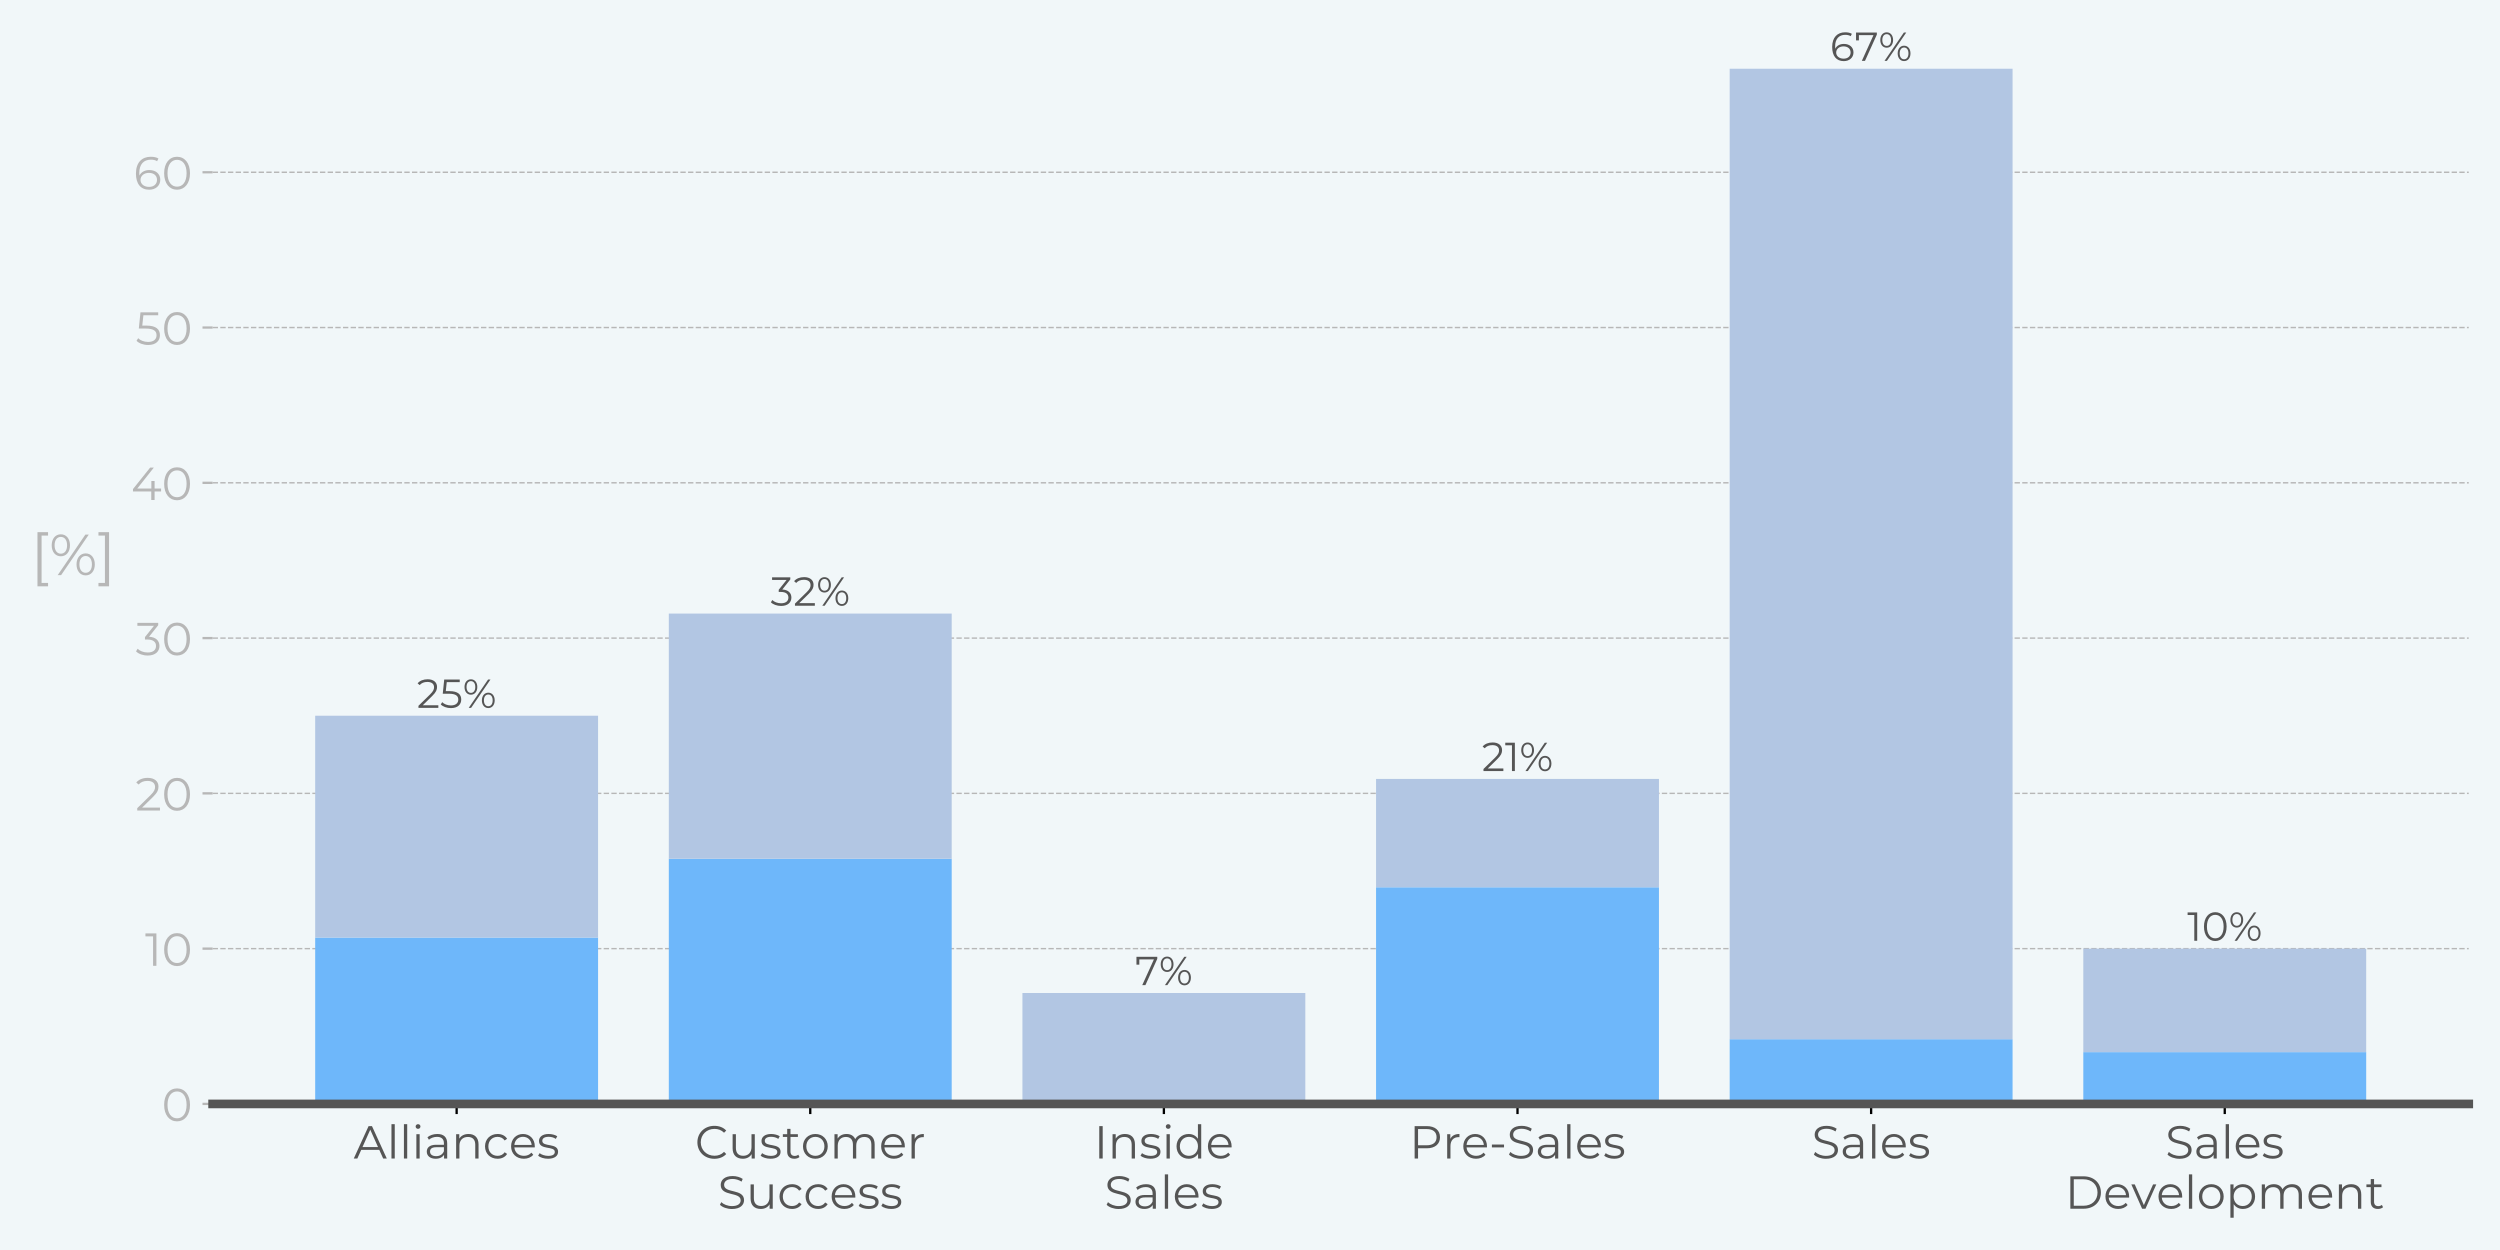
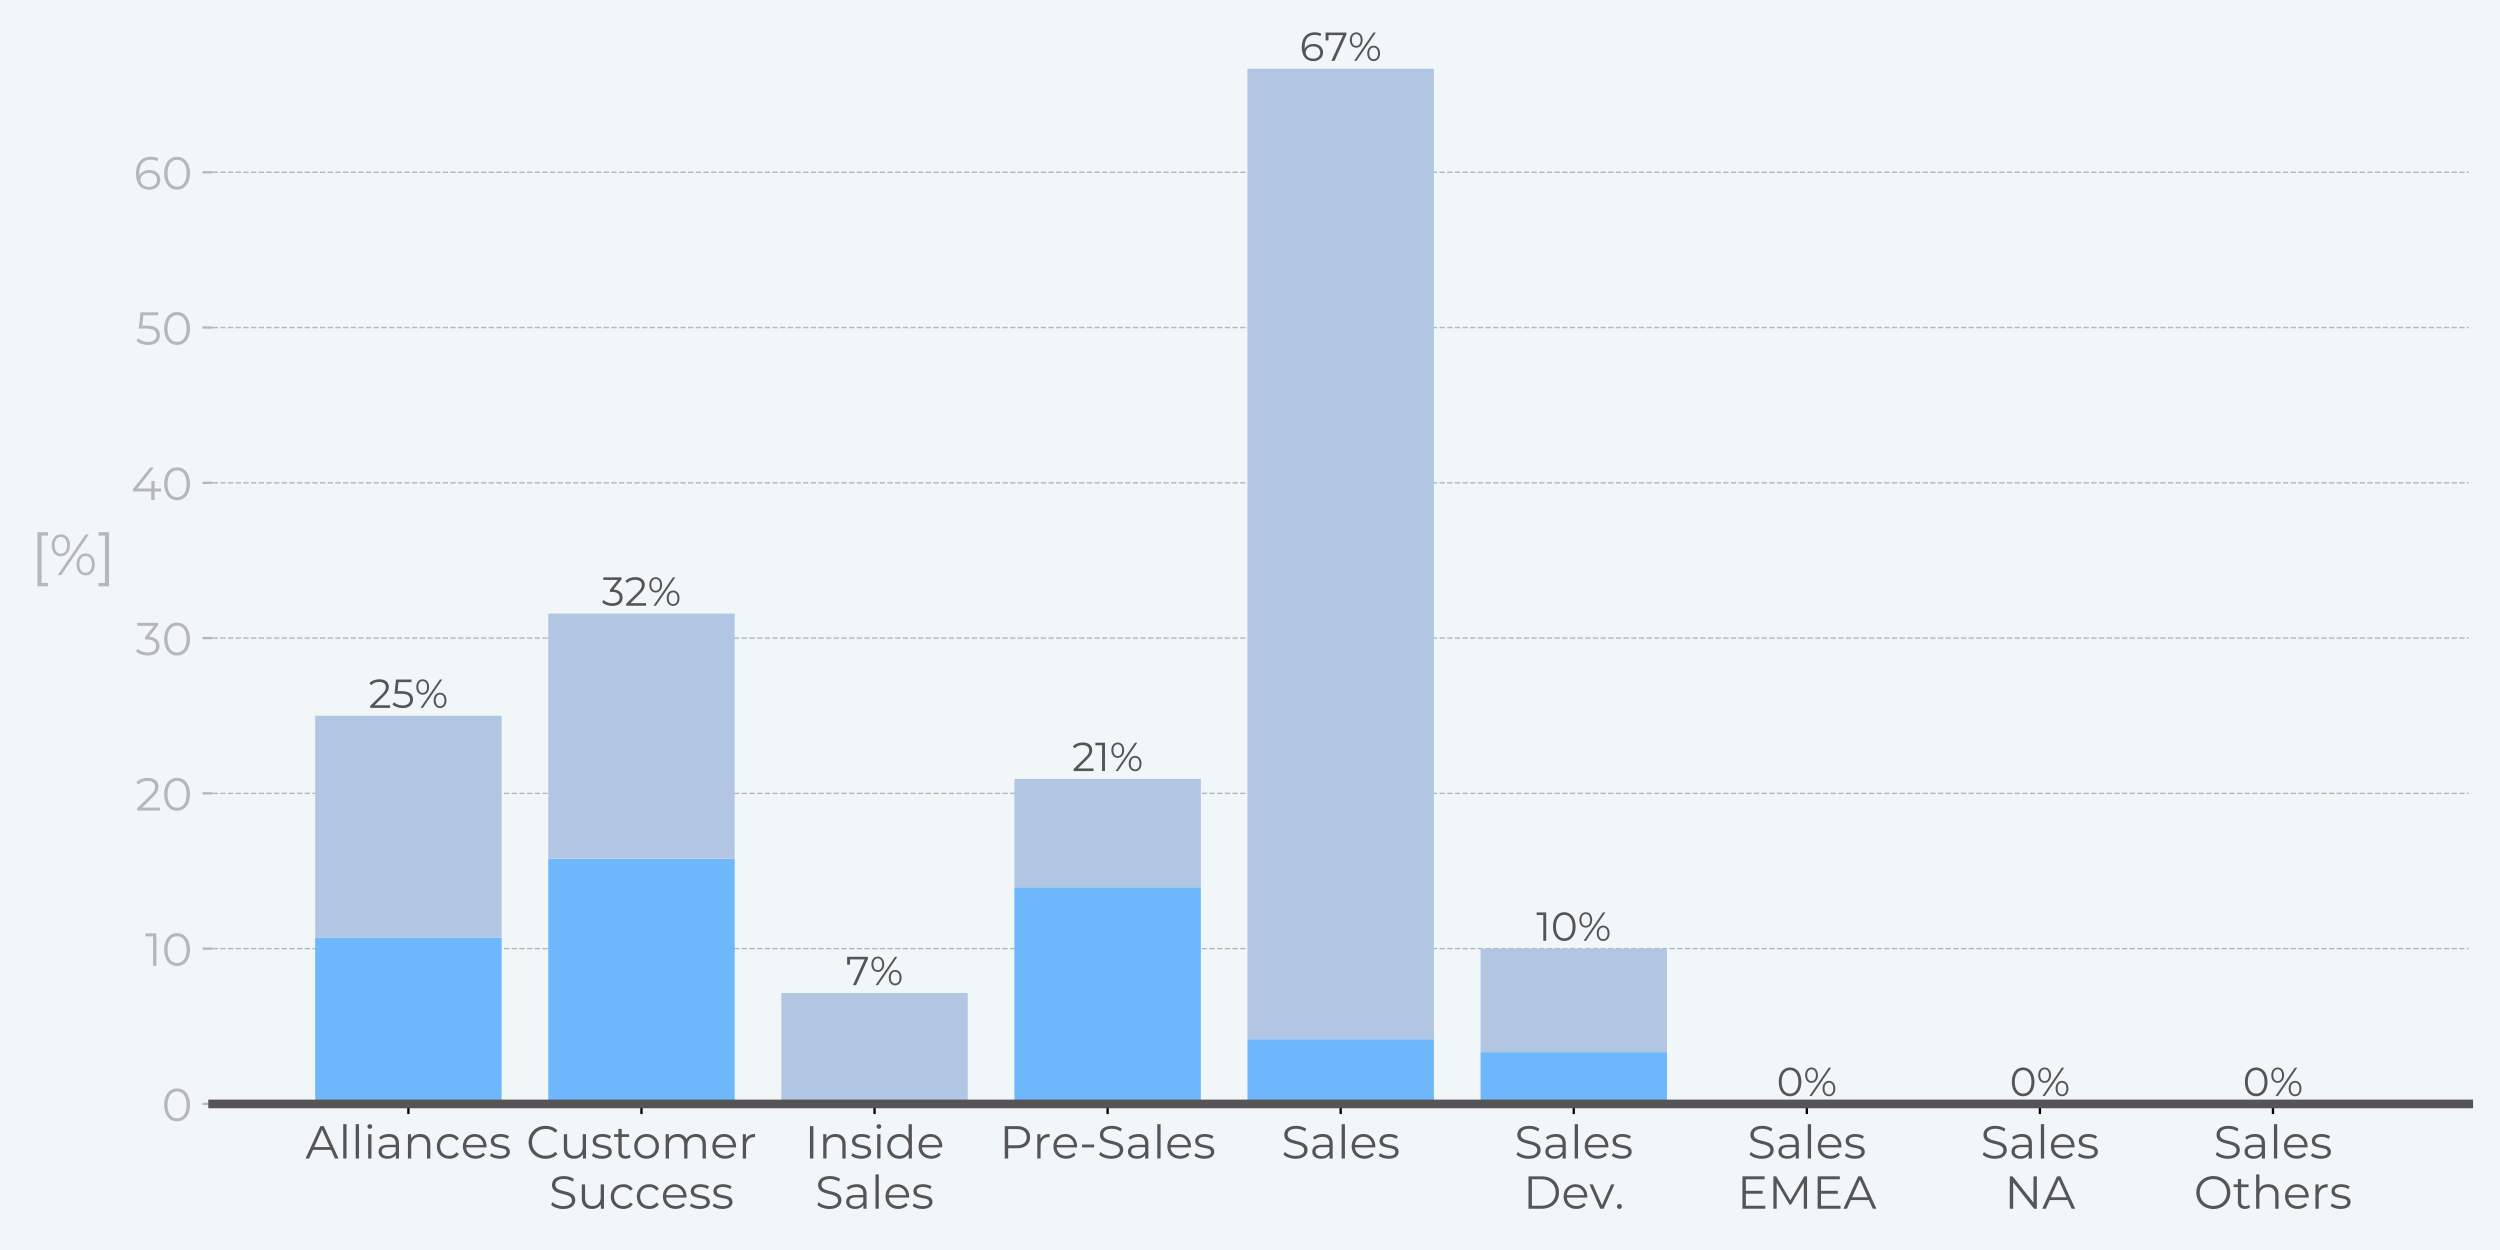
<svg xmlns="http://www.w3.org/2000/svg" xmlns:xlink="http://www.w3.org/1999/xlink" width="864pt" height="432pt" viewBox="0 0 864 432" version="1.1">
  <defs>
    <style type="text/css">*{stroke-linejoin: round; stroke-linecap: butt}</style>
  </defs>
  <g id="figure_1">
    <g id="patch_1">
      <path d="M 0 432  L 864 432  L 864 0  L 0 0  z " style="fill: #f1f7f9" />
    </g>
    <g id="axes_1">
      <g id="patch_2">
        <path d="M 73.485 381.512  L 853.2 381.512  L 853.2 23.76  L 73.485 23.76  z " style="fill: #f1f7f9" />
      </g>
      <g id="matplotlib.axis_1">
        <g id="xtick_1">
          <g id="line2d_1">
            <defs>
-               <path id="mf0c8d28623" d="M 0 0  L 0 3.5  " style="stroke: #000000; stroke-width: 0.8" />
+               <path id="m3299790278" d="M 0 0  L 0 3.5  " style="stroke: #000000; stroke-width: 0.8" />
            </defs>
            <g>
-               <use xlink:href="#mf0c8d28623" x="157.812" y="381.512" style="stroke: #000000; stroke-width: 0.8" />
+               <use xlink:href="#m3299790278" x="141.146" y="381.512" style="stroke: #000000; stroke-width: 0.8" />
            </g>
          </g>
          <g id="text_1">
-             <g style="fill: #555555" transform="translate(122.2328 400.3845)scale(0.16 -0.16)">
+             <g style="fill: #555555" transform="translate(105.5675 400.3845)scale(0.16 -0.16)">
              <defs>
                <path id="Montserrat-Regular-41" d="M 4077 0  L 4576 0  L 2528 4480  L 2061 4480  L 13 0  L 506 0  L 1043 1197  L 3539 1197  L 4077 0  z M 1216 1581  L 2291 3987  L 3366 1581  L 1216 1581  z " transform="scale(0.015625)" />
                <path id="Montserrat-Regular-6c" d="M 634 0  L 1088 0  L 1088 4749  L 634 4749  L 634 0  z " transform="scale(0.015625)" />
                <path id="Montserrat-Regular-69" d="M 864 4102  C 1056 4102 1197 4250 1197 4435  C 1197 4608 1050 4749 864 4749  C 678 4749 531 4602 531 4429  C 531 4250 678 4102 864 4102  z M 634 0  L 1088 0  L 1088 3366  L 634 3366  L 634 0  z " transform="scale(0.015625)" />
                <path id="Montserrat-Regular-61" d="M 1811 3392  C 1280 3392 781 3226 442 2938  L 646 2598  C 922 2842 1331 2995 1766 2995  C 2394 2995 2720 2682 2720 2106  L 2720 1901  L 1651 1901  C 685 1901 352 1466 352 947  C 352 365 819 -32 1581 -32  C 2138 -32 2534 179 2739 525  L 2739 0  L 3174 0  L 3174 2086  C 3174 2957 2682 3392 1811 3392  z M 1651 326  C 1114 326 800 570 800 960  C 800 1306 1011 1562 1664 1562  L 2720 1562  L 2720 1011  C 2541 570 2163 326 1651 326  z " transform="scale(0.015625)" />
                <path id="Montserrat-Regular-6e" d="M 2349 3392  C 1766 3392 1312 3155 1069 2746  L 1069 3366  L 634 3366  L 634 0  L 1088 0  L 1088 1766  C 1088 2534 1542 2982 2266 2982  C 2906 2982 3277 2618 3277 1907  L 3277 0  L 3731 0  L 3731 1952  C 3731 2918 3168 3392 2349 3392  z " transform="scale(0.015625)" />
                <path id="Montserrat-Regular-63" d="M 2029 -32  C 2598 -32 3078 198 3347 634  L 3008 864  C 2778 525 2419 371 2029 371  C 1293 371 755 890 755 1683  C 755 2470 1293 2995 2029 2995  C 2419 2995 2778 2835 3008 2496  L 3347 2726  C 3078 3168 2598 3392 2029 3392  C 1024 3392 294 2688 294 1683  C 294 678 1024 -32 2029 -32  z " transform="scale(0.015625)" />
                <path id="Montserrat-Regular-65" d="M 3571 1683  C 3571 2694 2886 3392 1939 3392  C 992 3392 294 2682 294 1683  C 294 685 1011 -32 2061 -32  C 2592 -32 3059 160 3360 518  L 3104 813  C 2848 518 2483 371 2074 371  C 1338 371 800 838 749 1542  L 3565 1542  C 3565 1594 3571 1645 3571 1683  z M 1939 3002  C 2598 3002 3078 2541 3136 1882  L 749 1882  C 806 2541 1286 3002 1939 3002  z " transform="scale(0.015625)" />
                <path id="Montserrat-Regular-73" d="M 1536 -32  C 2413 -32 2925 346 2925 928  C 2925 2221 742 1536 742 2445  C 742 2765 1011 3002 1619 3002  C 1965 3002 2317 2918 2611 2714  L 2810 3078  C 2528 3270 2054 3392 1619 3392  C 762 3392 288 2982 288 2432  C 288 1101 2470 1792 2470 915  C 2470 582 2208 365 1568 365  C 1094 365 640 531 371 742  L 166 384  C 442 147 979 -32 1536 -32  z " transform="scale(0.015625)" />
              </defs>
              <use xlink:href="#Montserrat-Regular-41" />
              <use xlink:href="#Montserrat-Regular-6c" x="71.7" />
              <use xlink:href="#Montserrat-Regular-6c" x="98.6" />
              <use xlink:href="#Montserrat-Regular-69" x="125.5" />
              <use xlink:href="#Montserrat-Regular-61" x="152.4" />
              <use xlink:href="#Montserrat-Regular-6e" x="211.4" />
              <use xlink:href="#Montserrat-Regular-63" x="279.1" />
              <use xlink:href="#Montserrat-Regular-65" x="335.4" />
              <use xlink:href="#Montserrat-Regular-73" x="395.8" />
            </g>
          </g>
        </g>
        <g id="xtick_2">
          <g id="line2d_2">
            <g>
-               <use xlink:href="#mf0c8d28623" x="280.024" y="381.512" style="stroke: #000000; stroke-width: 0.8" />
+               <use xlink:href="#m3299790278" x="221.695" y="381.512" style="stroke: #000000; stroke-width: 0.8" />
            </g>
          </g>
          <g id="text_2">
-             <g style="fill: #555555" transform="translate(240.1839 400.3845)scale(0.16 -0.16)">
+             <g style="fill: #555555" transform="translate(181.8553 400.3845)scale(0.16 -0.16)">
              <defs>
                <path id="Montserrat-Regular-43" d="M 2675 -38  C 3334 -38 3923 186 4320 621  L 4019 922  C 3654 544 3206 384 2694 384  C 1613 384 800 1178 800 2240  C 800 3302 1613 4096 2694 4096  C 3206 4096 3654 3936 4019 3565  L 4320 3866  C 3923 4301 3334 4518 2682 4518  C 1331 4518 333 3552 333 2240  C 333 928 1331 -38 2675 -38  z " transform="scale(0.015625)" />
                <path id="Montserrat-Regular-75" d="M 3213 3366  L 3213 1600  C 3213 832 2771 378 2067 378  C 1427 378 1056 742 1056 1459  L 1056 3366  L 602 3366  L 602 1414  C 602 448 1165 -32 2022 -32  C 2560 -32 2995 205 3232 614  L 3232 0  L 3667 0  L 3667 3366  L 3213 3366  z " transform="scale(0.015625)" />
                <path id="Montserrat-Regular-74" d="M 2246 531  C 2118 416 1933 358 1747 358  C 1370 358 1165 576 1165 973  L 1165 2982  L 2189 2982  L 2189 3366  L 1165 3366  L 1165 4102  L 710 4102  L 710 3366  L 109 3366  L 109 2982  L 710 2982  L 710 947  C 710 326 1062 -32 1696 -32  C 1958 -32 2227 45 2406 205  L 2246 531  z " transform="scale(0.015625)" />
                <path id="Montserrat-Regular-6f" d="M 2010 -32  C 2995 -32 3718 685 3718 1683  C 3718 2682 2995 3392 2010 3392  C 1024 3392 294 2682 294 1683  C 294 685 1024 -32 2010 -32  z M 2010 371  C 1293 371 755 896 755 1683  C 755 2470 1293 2995 2010 2995  C 2726 2995 3258 2470 3258 1683  C 3258 896 2726 371 2010 371  z " transform="scale(0.015625)" />
                <path id="Montserrat-Regular-6d" d="M 4832 3392  C 4224 3392 3744 3117 3501 2682  C 3296 3155 2861 3392 2304 3392  C 1741 3392 1306 3155 1069 2752  L 1069 3366  L 634 3366  L 634 0  L 1088 0  L 1088 1766  C 1088 2534 1530 2982 2214 2982  C 2829 2982 3187 2618 3187 1907  L 3187 0  L 3642 0  L 3642 1766  C 3642 2534 4077 2982 4768 2982  C 5376 2982 5734 2618 5734 1907  L 5734 0  L 6189 0  L 6189 1952  C 6189 2918 5651 3392 4832 3392  z " transform="scale(0.015625)" />
                <path id="Montserrat-Regular-72" d="M 1069 2707  L 1069 3366  L 634 3366  L 634 0  L 1088 0  L 1088 1715  C 1088 2509 1517 2957 2221 2957  C 2253 2957 2291 2950 2330 2950  L 2330 3392  C 1709 3392 1280 3155 1069 2707  z " transform="scale(0.015625)" />
              </defs>
              <use xlink:href="#Montserrat-Regular-43" />
              <use xlink:href="#Montserrat-Regular-75" x="71.9" />
              <use xlink:href="#Montserrat-Regular-73" x="139.2" />
              <use xlink:href="#Montserrat-Regular-74" x="188.1" />
              <use xlink:href="#Montserrat-Regular-6f" x="228.7" />
              <use xlink:href="#Montserrat-Regular-6d" x="291.4" />
              <use xlink:href="#Montserrat-Regular-65" x="397.5" />
              <use xlink:href="#Montserrat-Regular-72" x="457.9" />
            </g>
-             <g style="fill: #555555" transform="translate(248.0552 417.7365)scale(0.16 -0.16)">
+             <g style="fill: #555555" transform="translate(189.7265 417.7365)scale(0.16 -0.16)">
              <defs>
                <path id="Montserrat-Regular-53" d="M 1965 -38  C 3110 -38 3635 525 3635 1184  C 3635 2816 877 2074 877 3302  C 877 3750 1242 4115 2061 4115  C 2458 4115 2906 3994 3290 3744  L 3450 4122  C 3091 4371 2566 4518 2061 4518  C 922 4518 410 3949 410 3290  C 410 1632 3168 2387 3168 1158  C 3168 717 2803 365 1965 365  C 1376 365 806 595 486 909  L 301 544  C 634 198 1293 -38 1965 -38  z " transform="scale(0.015625)" />
              </defs>
              <use xlink:href="#Montserrat-Regular-53" />
              <use xlink:href="#Montserrat-Regular-75" x="61.5" />
              <use xlink:href="#Montserrat-Regular-63" x="128.8" />
              <use xlink:href="#Montserrat-Regular-63" x="185.1" />
              <use xlink:href="#Montserrat-Regular-65" x="241.4" />
              <use xlink:href="#Montserrat-Regular-73" x="301.8" />
              <use xlink:href="#Montserrat-Regular-73" x="350.7" />
            </g>
          </g>
        </g>
        <g id="xtick_3">
          <g id="line2d_3">
            <g>
-               <use xlink:href="#mf0c8d28623" x="402.236" y="381.512" style="stroke: #000000; stroke-width: 0.8" />
+               <use xlink:href="#m3299790278" x="302.244" y="381.512" style="stroke: #000000; stroke-width: 0.8" />
            </g>
          </g>
          <g id="text_3">
-             <g style="fill: #555555" transform="translate(378.0826 400.3845)scale(0.16 -0.16)">
+             <g style="fill: #555555" transform="translate(278.0906 400.3845)scale(0.16 -0.16)">
              <defs>
                <path id="Montserrat-Regular-49" d="M 730 0  L 1203 0  L 1203 4480  L 730 4480  L 730 0  z " transform="scale(0.015625)" />
                <path id="Montserrat-Regular-64" d="M 3251 4749  L 3251 2726  C 2970 3162 2509 3392 1971 3392  C 1011 3392 294 2701 294 1683  C 294 666 1011 -32 1971 -32  C 2528 -32 2995 211 3270 666  L 3270 0  L 3706 0  L 3706 4749  L 3251 4749  z M 2010 371  C 1293 371 755 896 755 1683  C 755 2470 1293 2995 2010 2995  C 2720 2995 3258 2470 3258 1683  C 3258 896 2720 371 2010 371  z " transform="scale(0.015625)" />
              </defs>
              <use xlink:href="#Montserrat-Regular-49" />
              <use xlink:href="#Montserrat-Regular-6e" x="30.2" />
              <use xlink:href="#Montserrat-Regular-73" x="97.9" />
              <use xlink:href="#Montserrat-Regular-69" x="146.8" />
              <use xlink:href="#Montserrat-Regular-64" x="173.7" />
              <use xlink:href="#Montserrat-Regular-65" x="241.5" />
            </g>
-             <g style="fill: #555555" transform="translate(381.6988 417.7365)scale(0.16 -0.16)">
+             <g style="fill: #555555" transform="translate(281.7069 417.7365)scale(0.16 -0.16)">
              <use xlink:href="#Montserrat-Regular-53" />
              <use xlink:href="#Montserrat-Regular-61" x="61.5" />
              <use xlink:href="#Montserrat-Regular-6c" x="120.5" />
              <use xlink:href="#Montserrat-Regular-65" x="147.4" />
              <use xlink:href="#Montserrat-Regular-73" x="207.8" />
            </g>
          </g>
        </g>
        <g id="xtick_4">
          <g id="line2d_4">
            <g>
-               <use xlink:href="#mf0c8d28623" x="524.449" y="381.512" style="stroke: #000000; stroke-width: 0.8" />
+               <use xlink:href="#m3299790278" x="382.793" y="381.512" style="stroke: #000000; stroke-width: 0.8" />
            </g>
          </g>
          <g id="text_4">
-             <g style="fill: #555555" transform="translate(487.0712 400.3845)scale(0.16 -0.16)">
+             <g style="fill: #555555" transform="translate(345.4159 400.3845)scale(0.16 -0.16)">
              <defs>
                <path id="Montserrat-Regular-50" d="M 2406 4480  L 730 4480  L 730 0  L 1203 0  L 1203 1414  L 2406 1414  C 3546 1414 4237 1990 4237 2944  C 4237 3904 3546 4480 2406 4480  z M 2394 1830  L 1203 1830  L 1203 4070  L 2394 4070  C 3290 4070 3763 3661 3763 2944  C 3763 2240 3290 1830 2394 1830  z " transform="scale(0.015625)" />
                <path id="Montserrat-Regular-2d" d="M 384 1536  L 2061 1536  L 2061 1933  L 384 1933  L 384 1536  z " transform="scale(0.015625)" />
              </defs>
              <use xlink:href="#Montserrat-Regular-50" />
              <use xlink:href="#Montserrat-Regular-72" x="71.8" />
              <use xlink:href="#Montserrat-Regular-65" x="111.9" />
              <use xlink:href="#Montserrat-Regular-2d" x="172.3" />
              <use xlink:href="#Montserrat-Regular-53" x="210.5" />
              <use xlink:href="#Montserrat-Regular-61" x="272" />
              <use xlink:href="#Montserrat-Regular-6c" x="331" />
              <use xlink:href="#Montserrat-Regular-65" x="357.9" />
              <use xlink:href="#Montserrat-Regular-73" x="418.3" />
            </g>
          </g>
        </g>
        <g id="xtick_5">
          <g id="line2d_5">
            <g>
-               <use xlink:href="#mf0c8d28623" x="646.661" y="381.512" style="stroke: #000000; stroke-width: 0.8" />
+               <use xlink:href="#m3299790278" x="463.342" y="381.512" style="stroke: #000000; stroke-width: 0.8" />
            </g>
          </g>
          <g id="text_5">
-             <g style="fill: #555555" transform="translate(626.1236 400.3845)scale(0.16 -0.16)">
+             <g style="fill: #555555" transform="translate(442.805 400.3845)scale(0.16 -0.16)">
              <use xlink:href="#Montserrat-Regular-53" />
              <use xlink:href="#Montserrat-Regular-61" x="61.5" />
              <use xlink:href="#Montserrat-Regular-6c" x="120.5" />
              <use xlink:href="#Montserrat-Regular-65" x="147.4" />
              <use xlink:href="#Montserrat-Regular-73" x="207.8" />
            </g>
          </g>
        </g>
        <g id="xtick_6">
          <g id="line2d_6">
            <g>
-               <use xlink:href="#mf0c8d28623" x="768.873" y="381.512" style="stroke: #000000; stroke-width: 0.8" />
+               <use xlink:href="#m3299790278" x="543.892" y="381.512" style="stroke: #000000; stroke-width: 0.8" />
            </g>
          </g>
          <g id="text_6">
-             <g style="fill: #555555" transform="translate(748.336 400.3845)scale(0.16 -0.16)">
+             <g style="fill: #555555" transform="translate(523.3541 400.3845)scale(0.16 -0.16)">
              <use xlink:href="#Montserrat-Regular-53" />
              <use xlink:href="#Montserrat-Regular-61" x="61.5" />
              <use xlink:href="#Montserrat-Regular-6c" x="120.5" />
              <use xlink:href="#Montserrat-Regular-65" x="147.4" />
              <use xlink:href="#Montserrat-Regular-73" x="207.8" />
            </g>
-             <g style="fill: #555555" transform="translate(713.6885 417.7365)scale(0.16 -0.16)">
+             <g style="fill: #555555" transform="translate(526.4191 417.7365)scale(0.16 -0.16)">
              <defs>
                <path id="Montserrat-Regular-44" d="M 730 0  L 2554 0  C 3987 0 4954 922 4954 2240  C 4954 3558 3987 4480 2554 4480  L 730 4480  L 730 0  z M 1203 410  L 1203 4070  L 2528 4070  C 3718 4070 4486 3315 4486 2240  C 4486 1165 3718 410 2528 410  L 1203 410  z " transform="scale(0.015625)" />
                <path id="Montserrat-Regular-76" d="M 3014 3366  L 1741 499  L 480 3366  L 6 3366  L 1498 0  L 1965 0  L 3462 3366  L 3014 3366  z " transform="scale(0.015625)" />
-                 <path id="Montserrat-Regular-70" d="M 2368 3392  C 1811 3392 1344 3149 1069 2701  L 1069 3366  L 634 3366  L 634 -1242  L 1088 -1242  L 1088 634  C 1370 198 1830 -32 2368 -32  C 3328 -32 4045 659 4045 1683  C 4045 2701 3328 3392 2368 3392  z M 2336 371  C 1619 371 1082 896 1082 1683  C 1082 2464 1619 2995 2336 2995  C 3046 2995 3590 2464 3590 1683  C 3590 896 3046 371 2336 371  z " transform="scale(0.015625)" />
+                 <path id="Montserrat-Regular-2e" d="M 678 -32  C 864 -32 1024 122 1024 320  C 1024 518 864 666 678 666  C 493 666 339 518 339 320  C 339 122 493 -32 678 -32  z " transform="scale(0.015625)" />
              </defs>
              <use xlink:href="#Montserrat-Regular-44" />
              <use xlink:href="#Montserrat-Regular-65" x="82.6" />
              <use xlink:href="#Montserrat-Regular-76" x="143" />
-               <use xlink:href="#Montserrat-Regular-65" x="197.2" />
-               <use xlink:href="#Montserrat-Regular-6c" x="257.6" />
-               <use xlink:href="#Montserrat-Regular-6f" x="284.5" />
-               <use xlink:href="#Montserrat-Regular-70" x="347.2" />
-               <use xlink:href="#Montserrat-Regular-6d" x="415" />
-               <use xlink:href="#Montserrat-Regular-65" x="521.1" />
-               <use xlink:href="#Montserrat-Regular-6e" x="581.5" />
-               <use xlink:href="#Montserrat-Regular-74" x="649.2" />
+               <use xlink:href="#Montserrat-Regular-2e" x="197.2" />
+             </g>
+           </g>
+         </g>
+         <g id="xtick_7">
+           <g id="line2d_7">
+             <g>
+               <use xlink:href="#m3299790278" x="624.441" y="381.512" style="stroke: #000000; stroke-width: 0.8" />
+             </g>
+           </g>
+           <g id="text_7">
+             <g style="fill: #555555" transform="translate(603.9031 400.3845)scale(0.16 -0.16)">
+               <use xlink:href="#Montserrat-Regular-53" />
+               <use xlink:href="#Montserrat-Regular-61" x="61.5" />
+               <use xlink:href="#Montserrat-Regular-6c" x="120.5" />
+               <use xlink:href="#Montserrat-Regular-65" x="147.4" />
+               <use xlink:href="#Montserrat-Regular-73" x="207.8" />
+             </g>
+             <g style="fill: #555555" transform="translate(600.3594 417.7365)scale(0.16 -0.16)">
+               <defs>
+                 <path id="Montserrat-Regular-45" d="M 1203 410  L 1203 2074  L 3520 2074  L 3520 2477  L 1203 2477  L 1203 4070  L 3802 4070  L 3802 4480  L 730 4480  L 730 0  L 3898 0  L 3898 410  L 1203 410  z " transform="scale(0.015625)" />
+                 <path id="Montserrat-Regular-4d" d="M 4992 4480  L 3066 1158  L 1120 4480  L 730 4480  L 730 0  L 1184 0  L 1184 3565  L 2944 570  L 3168 570  L 4928 3584  L 4928 0  L 5382 0  L 5382 4480  L 4992 4480  z " transform="scale(0.015625)" />
+               </defs>
+               <use xlink:href="#Montserrat-Regular-45" />
+               <use xlink:href="#Montserrat-Regular-4d" x="66.9" />
+               <use xlink:href="#Montserrat-Regular-45" x="162.4" />
+               <use xlink:href="#Montserrat-Regular-41" x="229.3" />
+             </g>
+           </g>
+         </g>
+         <g id="xtick_8">
+           <g id="line2d_8">
+             <g>
+               <use xlink:href="#m3299790278" x="704.99" y="381.512" style="stroke: #000000; stroke-width: 0.8" />
+             </g>
+           </g>
+           <g id="text_8">
+             <g style="fill: #555555" transform="translate(684.4522 400.3845)scale(0.16 -0.16)">
+               <use xlink:href="#Montserrat-Regular-53" />
+               <use xlink:href="#Montserrat-Regular-61" x="61.5" />
+               <use xlink:href="#Montserrat-Regular-6c" x="120.5" />
+               <use xlink:href="#Montserrat-Regular-65" x="147.4" />
+               <use xlink:href="#Montserrat-Regular-73" x="207.8" />
+             </g>
+             <g style="fill: #555555" transform="translate(692.7497 417.7365)scale(0.16 -0.16)">
+               <defs>
+                 <path id="Montserrat-Regular-4e" d="M 4006 4480  L 4006 845  L 1120 4480  L 730 4480  L 730 0  L 1203 0  L 1203 3635  L 4083 0  L 4474 0  L 4474 4480  L 4006 4480  z " transform="scale(0.015625)" />
+               </defs>
+               <use xlink:href="#Montserrat-Regular-4e" />
+               <use xlink:href="#Montserrat-Regular-41" x="81.3" />
+             </g>
+           </g>
+         </g>
+         <g id="xtick_9">
+           <g id="line2d_9">
+             <g>
+               <use xlink:href="#m3299790278" x="785.539" y="381.512" style="stroke: #000000; stroke-width: 0.8" />
+             </g>
+           </g>
+           <g id="text_9">
+             <g style="fill: #555555" transform="translate(765.0013 400.3845)scale(0.16 -0.16)">
+               <use xlink:href="#Montserrat-Regular-53" />
+               <use xlink:href="#Montserrat-Regular-61" x="61.5" />
+               <use xlink:href="#Montserrat-Regular-6c" x="120.5" />
+               <use xlink:href="#Montserrat-Regular-65" x="147.4" />
+               <use xlink:href="#Montserrat-Regular-73" x="207.8" />
+             </g>
+             <g style="fill: #555555" transform="translate(758.21 417.7365)scale(0.16 -0.16)">
+               <defs>
+                 <path id="Montserrat-Regular-4f" d="M 2688 -38  C 4032 -38 5037 928 5037 2240  C 5037 3552 4032 4518 2688 4518  C 1331 4518 333 3546 333 2240  C 333 934 1331 -38 2688 -38  z M 2688 384  C 1606 384 800 1171 800 2240  C 800 3309 1606 4096 2688 4096  C 3763 4096 4563 3309 4563 2240  C 4563 1171 3763 384 2688 384  z " transform="scale(0.015625)" />
+                 <path id="Montserrat-Regular-68" d="M 2349 3392  C 1779 3392 1338 3168 1088 2778  L 1088 4749  L 634 4749  L 634 0  L 1088 0  L 1088 1766  C 1088 2534 1542 2982 2266 2982  C 2906 2982 3277 2618 3277 1907  L 3277 0  L 3731 0  L 3731 1952  C 3731 2918 3168 3392 2349 3392  z " transform="scale(0.015625)" />
+               </defs>
+               <use xlink:href="#Montserrat-Regular-4f" />
+               <use xlink:href="#Montserrat-Regular-74" x="83.9" />
+               <use xlink:href="#Montserrat-Regular-68" x="124.5" />
+               <use xlink:href="#Montserrat-Regular-65" x="192.2" />
+               <use xlink:href="#Montserrat-Regular-72" x="252.6" />
+               <use xlink:href="#Montserrat-Regular-73" x="292.7" />
            </g>
          </g>
        </g>
      </g>
      <g id="matplotlib.axis_2">
        <g id="ytick_1">
-           <g id="line2d_7">
-             <path d="M 73.485 381.512  L 853.2 381.512  " clip-path="url(#p00a2f4f20c)" style="fill: none; stroke-dasharray: 1.85,0.8; stroke-dashoffset: 0; stroke: #b7b7b7; stroke-width: 0.5" />
-           </g>
-           <g id="line2d_8">
+           <g id="line2d_10">
+             <path d="M 73.485 381.512  L 853.2 381.512  " clip-path="url(#p8d231a8dea)" style="fill: none; stroke-dasharray: 1.85,0.8; stroke-dashoffset: 0; stroke: #b7b7b7; stroke-width: 0.5" />
+           </g>
+           <g id="line2d_11">
            <defs>
-               <path id="mbaddfcdf20" d="M 0 0  L -3.5 0  " style="stroke: #b7b7b7; stroke-width: 0.8" />
+               <path id="mde22722b0e" d="M 0 0  L -3.5 0  " style="stroke: #b7b7b7; stroke-width: 0.8" />
            </defs>
            <g>
-               <use xlink:href="#mbaddfcdf20" x="73.485" y="381.512" style="fill: #b7b7b7; stroke: #b7b7b7; stroke-width: 0.8" />
-             </g>
-           </g>
-           <g id="text_7">
+               <use xlink:href="#mde22722b0e" x="73.485" y="381.512" style="fill: #b7b7b7; stroke: #b7b7b7; stroke-width: 0.8" />
+             </g>
+           </g>
+           <g id="text_10">
            <g style="fill: #b7b7b7" transform="translate(55.8925 387.4482)scale(0.16 -0.16)">
              <defs>
                <path id="Montserrat-Regular-30" d="M 2118 -38  C 3155 -38 3910 813 3910 2240  C 3910 3667 3155 4518 2118 4518  C 1082 4518 333 3667 333 2240  C 333 813 1082 -38 2118 -38  z M 2118 384  C 1338 384 800 1043 800 2240  C 800 3437 1338 4096 2118 4096  C 2899 4096 3437 3437 3437 2240  C 3437 1043 2899 384 2118 384  z " transform="scale(0.015625)" />
              </defs>
              <use xlink:href="#Montserrat-Regular-30" />
            </g>
          </g>
        </g>
        <g id="ytick_2">
-           <g id="line2d_9">
-             <path d="M 73.485 327.849  L 853.2 327.849  " clip-path="url(#p00a2f4f20c)" style="fill: none; stroke-dasharray: 1.85,0.8; stroke-dashoffset: 0; stroke: #b7b7b7; stroke-width: 0.5" />
-           </g>
-           <g id="line2d_10">
-             <g>
-               <use xlink:href="#mbaddfcdf20" x="73.485" y="327.849" style="fill: #b7b7b7; stroke: #b7b7b7; stroke-width: 0.8" />
-             </g>
-           </g>
-           <g id="text_8">
+           <g id="line2d_12">
+             <path d="M 73.485 327.849  L 853.2 327.849  " clip-path="url(#p8d231a8dea)" style="fill: none; stroke-dasharray: 1.85,0.8; stroke-dashoffset: 0; stroke: #b7b7b7; stroke-width: 0.5" />
+           </g>
+           <g id="line2d_13">
+             <g>
+               <use xlink:href="#mde22722b0e" x="73.485" y="327.849" style="fill: #b7b7b7; stroke: #b7b7b7; stroke-width: 0.8" />
+             </g>
+           </g>
+           <g id="text_11">
            <g style="fill: #b7b7b7" transform="translate(50.1175 333.7855)scale(0.16 -0.16)">
              <defs>
                <path id="Montserrat-Regular-31" d="M 58 4480  L 58 4070  L 1114 4070  L 1114 0  L 1574 0  L 1574 4480  L 58 4480  z " transform="scale(0.015625)" />
              </defs>
              <use xlink:href="#Montserrat-Regular-31" />
              <use xlink:href="#Montserrat-Regular-30" x="36.1" />
            </g>
          </g>
        </g>
        <g id="ytick_3">
-           <g id="line2d_11">
-             <path d="M 73.485 274.186  L 853.2 274.186  " clip-path="url(#p00a2f4f20c)" style="fill: none; stroke-dasharray: 1.85,0.8; stroke-dashoffset: 0; stroke: #b7b7b7; stroke-width: 0.5" />
-           </g>
-           <g id="line2d_12">
-             <g>
-               <use xlink:href="#mbaddfcdf20" x="73.485" y="274.186" style="fill: #b7b7b7; stroke: #b7b7b7; stroke-width: 0.8" />
-             </g>
-           </g>
-           <g id="text_9">
+           <g id="line2d_14">
+             <path d="M 73.485 274.186  L 853.2 274.186  " clip-path="url(#p8d231a8dea)" style="fill: none; stroke-dasharray: 1.85,0.8; stroke-dashoffset: 0; stroke: #b7b7b7; stroke-width: 0.5" />
+           </g>
+           <g id="line2d_15">
+             <g>
+               <use xlink:href="#mde22722b0e" x="73.485" y="274.186" style="fill: #b7b7b7; stroke: #b7b7b7; stroke-width: 0.8" />
+             </g>
+           </g>
+           <g id="text_12">
            <g style="fill: #b7b7b7" transform="translate(46.805 280.1227)scale(0.16 -0.16)">
              <defs>
                <path id="Montserrat-Regular-32" d="M 928 410  L 2451 1907  C 3053 2496 3187 2880 3187 3309  C 3187 4058 2611 4518 1702 4518  C 1018 4518 461 4288 115 3878  L 442 3597  C 736 3936 1139 4096 1664 4096  C 2349 4096 2714 3776 2714 3258  C 2714 2950 2618 2650 2112 2150  L 250 326  L 250 0  L 3392 0  L 3392 410  L 928 410  z " transform="scale(0.015625)" />
              </defs>
              <use xlink:href="#Montserrat-Regular-32" />
              <use xlink:href="#Montserrat-Regular-30" x="56.8" />
            </g>
          </g>
        </g>
        <g id="ytick_4">
-           <g id="line2d_13">
-             <path d="M 73.485 220.524  L 853.2 220.524  " clip-path="url(#p00a2f4f20c)" style="fill: none; stroke-dasharray: 1.85,0.8; stroke-dashoffset: 0; stroke: #b7b7b7; stroke-width: 0.5" />
-           </g>
-           <g id="line2d_14">
-             <g>
-               <use xlink:href="#mbaddfcdf20" x="73.485" y="220.524" style="fill: #b7b7b7; stroke: #b7b7b7; stroke-width: 0.8" />
-             </g>
-           </g>
-           <g id="text_10">
+           <g id="line2d_16">
+             <path d="M 73.485 220.524  L 853.2 220.524  " clip-path="url(#p8d231a8dea)" style="fill: none; stroke-dasharray: 1.85,0.8; stroke-dashoffset: 0; stroke: #b7b7b7; stroke-width: 0.5" />
+           </g>
+           <g id="line2d_17">
+             <g>
+               <use xlink:href="#mde22722b0e" x="73.485" y="220.524" style="fill: #b7b7b7; stroke: #b7b7b7; stroke-width: 0.8" />
+             </g>
+           </g>
+           <g id="text_13">
            <g style="fill: #b7b7b7" transform="translate(46.8675 226.4598)scale(0.16 -0.16)">
              <defs>
                <path id="Montserrat-Regular-33" d="M 1856 2560  L 3123 4154  L 3123 4480  L 243 4480  L 243 4070  L 2534 4070  L 1293 2515  L 1293 2176  L 1613 2176  C 2445 2176 2822 1824 2822 1286  C 2822 730 2413 384 1670 384  C 1088 384 570 602 282 902  L 58 538  C 403 186 1024 -38 1670 -38  C 2752 -38 3296 538 3296 1286  C 3296 2003 2816 2509 1856 2560  z " transform="scale(0.015625)" />
              </defs>
              <use xlink:href="#Montserrat-Regular-33" />
              <use xlink:href="#Montserrat-Regular-30" x="56.4" />
            </g>
          </g>
        </g>
        <g id="ytick_5">
-           <g id="line2d_15">
-             <path d="M 73.485 166.861  L 853.2 166.861  " clip-path="url(#p00a2f4f20c)" style="fill: none; stroke-dasharray: 1.85,0.8; stroke-dashoffset: 0; stroke: #b7b7b7; stroke-width: 0.5" />
-           </g>
-           <g id="line2d_16">
-             <g>
-               <use xlink:href="#mbaddfcdf20" x="73.485" y="166.861" style="fill: #b7b7b7; stroke: #b7b7b7; stroke-width: 0.8" />
-             </g>
-           </g>
-           <g id="text_11">
+           <g id="line2d_18">
+             <path d="M 73.485 166.861  L 853.2 166.861  " clip-path="url(#p8d231a8dea)" style="fill: none; stroke-dasharray: 1.85,0.8; stroke-dashoffset: 0; stroke: #b7b7b7; stroke-width: 0.5" />
+           </g>
+           <g id="line2d_19">
+             <g>
+               <use xlink:href="#mde22722b0e" x="73.485" y="166.861" style="fill: #b7b7b7; stroke: #b7b7b7; stroke-width: 0.8" />
+             </g>
+           </g>
+           <g id="text_14">
            <g style="fill: #b7b7b7" transform="translate(45.3175 172.7971)scale(0.16 -0.16)">
              <defs>
                <path id="Montserrat-Regular-34" d="M 4141 1587  L 3245 1587  L 3245 2624  L 2797 2624  L 2797 1587  L 851 1587  L 3142 4480  L 2630 4480  L 256 1510  L 256 1178  L 2784 1178  L 2784 0  L 3245 0  L 3245 1178  L 4141 1178  L 4141 1587  z " transform="scale(0.015625)" />
              </defs>
              <use xlink:href="#Montserrat-Regular-34" />
              <use xlink:href="#Montserrat-Regular-30" x="66.1" />
            </g>
          </g>
        </g>
        <g id="ytick_6">
-           <g id="line2d_17">
-             <path d="M 73.485 113.198  L 853.2 113.198  " clip-path="url(#p00a2f4f20c)" style="fill: none; stroke-dasharray: 1.85,0.8; stroke-dashoffset: 0; stroke: #b7b7b7; stroke-width: 0.5" />
-           </g>
-           <g id="line2d_18">
-             <g>
-               <use xlink:href="#mbaddfcdf20" x="73.485" y="113.198" style="fill: #b7b7b7; stroke: #b7b7b7; stroke-width: 0.8" />
-             </g>
-           </g>
-           <g id="text_12">
+           <g id="line2d_20">
+             <path d="M 73.485 113.198  L 853.2 113.198  " clip-path="url(#p8d231a8dea)" style="fill: none; stroke-dasharray: 1.85,0.8; stroke-dashoffset: 0; stroke: #b7b7b7; stroke-width: 0.5" />
+           </g>
+           <g id="line2d_21">
+             <g>
+               <use xlink:href="#mde22722b0e" x="73.485" y="113.198" style="fill: #b7b7b7; stroke: #b7b7b7; stroke-width: 0.8" />
+             </g>
+           </g>
+           <g id="text_15">
            <g style="fill: #b7b7b7" transform="translate(46.8375 119.1342)scale(0.16 -0.16)">
              <defs>
                <path id="Montserrat-Regular-35" d="M 1510 2643  L 934 2643  L 1088 4070  L 3136 4070  L 3136 4480  L 685 4480  L 454 2234  L 1408 2234  C 2547 2234 2906 1875 2906 1299  C 2906 755 2502 384 1741 384  C 1165 384 653 602 365 902  L 141 538  C 486 186 1101 -38 1747 -38  C 2842 -38 3373 557 3373 1318  C 3373 2112 2861 2643 1510 2643  z " transform="scale(0.015625)" />
              </defs>
              <use xlink:href="#Montserrat-Regular-35" />
              <use xlink:href="#Montserrat-Regular-30" x="56.6" />
            </g>
          </g>
        </g>
        <g id="ytick_7">
-           <g id="line2d_19">
-             <path d="M 73.485 59.535  L 853.2 59.535  " clip-path="url(#p00a2f4f20c)" style="fill: none; stroke-dasharray: 1.85,0.8; stroke-dashoffset: 0; stroke: #b7b7b7; stroke-width: 0.5" />
-           </g>
-           <g id="line2d_20">
-             <g>
-               <use xlink:href="#mbaddfcdf20" x="73.485" y="59.535" style="fill: #b7b7b7; stroke: #b7b7b7; stroke-width: 0.8" />
-             </g>
-           </g>
-           <g id="text_13">
+           <g id="line2d_22">
+             <path d="M 73.485 59.535  L 853.2 59.535  " clip-path="url(#p8d231a8dea)" style="fill: none; stroke-dasharray: 1.85,0.8; stroke-dashoffset: 0; stroke: #b7b7b7; stroke-width: 0.5" />
+           </g>
+           <g id="line2d_23">
+             <g>
+               <use xlink:href="#mde22722b0e" x="73.485" y="59.535" style="fill: #b7b7b7; stroke: #b7b7b7; stroke-width: 0.8" />
+             </g>
+           </g>
+           <g id="text_16">
            <g style="fill: #b7b7b7" transform="translate(46.1475 65.47145)scale(0.16 -0.16)">
              <defs>
                <path id="Montserrat-Regular-36" d="M 2189 2682  C 1568 2682 1043 2406 819 1914  C 806 2048 800 2176 800 2278  C 800 3494 1421 4115 2387 4115  C 2720 4115 3027 4058 3258 3904  L 3443 4275  C 3162 4448 2784 4518 2381 4518  C 1165 4518 333 3725 333 2202  C 333 787 979 -38 2170 -38  C 3040 -38 3699 499 3699 1338  C 3699 2157 3078 2682 2189 2682  z M 2150 352  C 1376 352 966 819 966 1312  C 966 1869 1434 2291 2118 2291  C 2810 2291 3245 1914 3245 1325  C 3245 730 2797 352 2150 352  z " transform="scale(0.015625)" />
              </defs>
              <use xlink:href="#Montserrat-Regular-36" />
              <use xlink:href="#Montserrat-Regular-30" x="60.9" />
            </g>
          </g>
        </g>
-         <g id="text_14">
+         <g id="text_17">
          <g style="fill: #b7b7b7" transform="translate(10.6675 198.7548)scale(0.2 -0.2)">
            <defs>
              <path id="Montserrat-Regular-5b" d="M 730 -1242  L 1901 -1242  L 1901 -864  L 1184 -864  L 1184 4371  L 1901 4371  L 1901 4749  L 730 4749  L 730 -1242  z " transform="scale(0.015625)" />
              <path id="Montserrat-Regular-25" d="M 1280 2080  C 1875 2080 2291 2560 2291 3296  C 2291 4032 1875 4512 1280 4512  C 678 4512 269 4026 269 3296  C 269 2566 678 2080 1280 2080  z M 934 0  L 1312 0  L 4371 4480  L 3994 4480  L 934 0  z M 1280 2368  C 858 2368 589 2720 589 3296  C 589 3872 858 4224 1280 4224  C 1696 4224 1971 3878 1971 3296  C 1971 2714 1696 2368 1280 2368  z M 4026 -32  C 4627 -32 5037 454 5037 1184  C 5037 1914 4627 2400 4026 2400  C 3430 2400 3014 1914 3014 1184  C 3014 454 3430 -32 4026 -32  z M 4026 256  C 3610 256 3334 602 3334 1184  C 3334 1766 3610 2112 4026 2112  C 4448 2112 4717 1760 4717 1184  C 4717 608 4448 256 4026 256  z " transform="scale(0.015625)" />
              <path id="Montserrat-Regular-5d" d="M 1306 -1242  L 1306 4749  L 134 4749  L 134 4371  L 851 4371  L 851 -864  L 134 -864  L 134 -1242  L 1306 -1242  z " transform="scale(0.015625)" />
            </defs>
            <use xlink:href="#Montserrat-Regular-5b" />
            <use xlink:href="#Montserrat-Regular-25" x="31.8" />
            <use xlink:href="#Montserrat-Regular-5d" x="114.7" />
          </g>
        </g>
      </g>
      <g id="patch_3">
-         <path d="M 108.927 381.512  L 206.696 381.512  L 206.696 324.016  L 108.927 324.016  z " clip-path="url(#p00a2f4f20c)" style="fill: #6eb7fa" />
+         <path d="M 108.927 381.512  L 173.366 381.512  L 173.366 324.016  L 108.927 324.016  z " clip-path="url(#p8d231a8dea)" style="fill: #6eb7fa" />
      </g>
      <g id="patch_4">
-         <path d="M 231.139 381.512  L 328.909 381.512  L 328.909 296.781  L 231.139 296.781  z " clip-path="url(#p00a2f4f20c)" style="fill: #6eb7fa" />
+         <path d="M 189.476 381.512  L 253.915 381.512  L 253.915 296.781  L 189.476 296.781  z " clip-path="url(#p8d231a8dea)" style="fill: #6eb7fa" />
      </g>
      <g id="patch_5">
-         <path d="M 353.351 381.512  L 451.121 381.512  L 451.121 381.512  L 353.351 381.512  z " clip-path="url(#p00a2f4f20c)" style="fill: #6eb7fa" />
+         <path d="M 270.025 381.512  L 334.464 381.512  L 334.464 381.512  L 270.025 381.512  z " clip-path="url(#p8d231a8dea)" style="fill: #6eb7fa" />
      </g>
      <g id="patch_6">
-         <path d="M 475.564 381.512  L 573.334 381.512  L 573.334 306.634  L 475.564 306.634  z " clip-path="url(#p00a2f4f20c)" style="fill: #6eb7fa" />
+         <path d="M 350.574 381.512  L 415.013 381.512  L 415.013 306.634  L 350.574 306.634  z " clip-path="url(#p8d231a8dea)" style="fill: #6eb7fa" />
      </g>
      <g id="patch_7">
-         <path d="M 597.776 381.512  L 695.546 381.512  L 695.546 359.152  L 597.776 359.152  z " clip-path="url(#p00a2f4f20c)" style="fill: #6eb7fa" />
+         <path d="M 431.123 381.512  L 495.562 381.512  L 495.562 359.152  L 431.123 359.152  z " clip-path="url(#p8d231a8dea)" style="fill: #6eb7fa" />
      </g>
      <g id="patch_8">
-         <path d="M 719.989 381.512  L 817.758 381.512  L 817.758 363.624  L 719.989 363.624  z " clip-path="url(#p00a2f4f20c)" style="fill: #6eb7fa" />
+         <path d="M 511.672 381.512  L 576.111 381.512  L 576.111 363.624  L 511.672 363.624  z " clip-path="url(#p8d231a8dea)" style="fill: #6eb7fa" />
      </g>
      <g id="patch_9">
-         <path d="M 108.927 324.016  L 206.696 324.016  L 206.696 247.355  L 108.927 247.355  z " clip-path="url(#p00a2f4f20c)" style="fill: #b2c6e3" />
+         <path d="M 592.221 381.512  L 656.66 381.512  L 656.66 381.512  L 592.221 381.512  z " clip-path="url(#p8d231a8dea)" style="fill: #6eb7fa" />
      </g>
      <g id="patch_10">
-         <path d="M 231.139 296.781  L 328.909 296.781  L 328.909 212.051  L 231.139 212.051  z " clip-path="url(#p00a2f4f20c)" style="fill: #b2c6e3" />
+         <path d="M 672.77 381.512  L 737.209 381.512  L 737.209 381.512  L 672.77 381.512  z " clip-path="url(#p8d231a8dea)" style="fill: #6eb7fa" />
      </g>
      <g id="patch_11">
-         <path d="M 353.351 381.512  L 451.121 381.512  L 451.121 343.181  L 353.351 343.181  z " clip-path="url(#p00a2f4f20c)" style="fill: #b2c6e3" />
+         <path d="M 753.319 381.512  L 817.758 381.512  L 817.758 381.512  L 753.319 381.512  z " clip-path="url(#p8d231a8dea)" style="fill: #6eb7fa" />
      </g>
      <g id="patch_12">
-         <path d="M 475.564 306.634  L 573.334 306.634  L 573.334 269.195  L 475.564 269.195  z " clip-path="url(#p00a2f4f20c)" style="fill: #b2c6e3" />
+         <path d="M 108.927 324.016  L 173.366 324.016  L 173.366 247.355  L 108.927 247.355  z " clip-path="url(#p8d231a8dea)" style="fill: #b2c6e3" />
      </g>
      <g id="patch_13">
-         <path d="M 597.776 359.152  L 695.546 359.152  L 695.546 23.76  L 597.776 23.76  z " clip-path="url(#p00a2f4f20c)" style="fill: #b2c6e3" />
+         <path d="M 189.476 296.781  L 253.915 296.781  L 253.915 212.051  L 189.476 212.051  z " clip-path="url(#p8d231a8dea)" style="fill: #b2c6e3" />
      </g>
      <g id="patch_14">
-         <path d="M 719.989 363.624  L 817.758 363.624  L 817.758 327.849  L 719.989 327.849  z " clip-path="url(#p00a2f4f20c)" style="fill: #b2c6e3" />
-       </g>
-       <g id="text_15">
-         <g style="fill: #555555" transform="translate(144.0708 244.6381)scale(0.14 -0.14)">
+         <path d="M 270.025 381.512  L 334.464 381.512  L 334.464 343.181  L 270.025 343.181  z " clip-path="url(#p8d231a8dea)" style="fill: #b2c6e3" />
+       </g>
+       <g id="patch_15">
+         <path d="M 350.574 306.634  L 415.013 306.634  L 415.013 269.195  L 350.574 269.195  z " clip-path="url(#p8d231a8dea)" style="fill: #b2c6e3" />
+       </g>
+       <g id="patch_16">
+         <path d="M 431.123 359.152  L 495.562 359.152  L 495.562 23.76  L 431.123 23.76  z " clip-path="url(#p8d231a8dea)" style="fill: #b2c6e3" />
+       </g>
+       <g id="patch_17">
+         <path d="M 511.672 363.624  L 576.111 363.624  L 576.111 327.849  L 511.672 327.849  z " clip-path="url(#p8d231a8dea)" style="fill: #b2c6e3" />
+       </g>
+       <g id="patch_18">
+         <path d="M 592.221 381.512  L 656.66 381.512  L 656.66 381.512  L 592.221 381.512  z " clip-path="url(#p8d231a8dea)" style="fill: #b2c6e3" />
+       </g>
+       <g id="patch_19">
+         <path d="M 672.77 381.512  L 737.209 381.512  L 737.209 381.512  L 672.77 381.512  z " clip-path="url(#p8d231a8dea)" style="fill: #b2c6e3" />
+       </g>
+       <g id="patch_20">
+         <path d="M 753.319 381.512  L 817.758 381.512  L 817.758 381.512  L 753.319 381.512  z " clip-path="url(#p8d231a8dea)" style="fill: #b2c6e3" />
+       </g>
+       <g id="text_18">
+         <g style="fill: #555555" transform="translate(127.4054 244.6381)scale(0.14 -0.14)">
          <use xlink:href="#Montserrat-Regular-32" />
          <use xlink:href="#Montserrat-Regular-35" x="56.8" />
          <use xlink:href="#Montserrat-Regular-25" x="113.4" />
        </g>
      </g>
-       <g id="text_16">
-         <g style="fill: #555555" transform="translate(266.2963 209.3337)scale(0.14 -0.14)">
+       <g id="text_19">
+         <g style="fill: #555555" transform="translate(207.9676 209.3337)scale(0.14 -0.14)">
          <use xlink:href="#Montserrat-Regular-33" />
          <use xlink:href="#Montserrat-Regular-32" x="56.4" />
          <use xlink:href="#Montserrat-Regular-25" x="113.2" />
        </g>
      </g>
-       <g id="text_17">
-         <g style="fill: #555555" transform="translate(392.3094 340.4646)scale(0.14 -0.14)">
+       <g id="text_20">
+         <g style="fill: #555555" transform="translate(292.3175 340.4646)scale(0.14 -0.14)">
          <defs>
            <path id="Montserrat-Regular-37" d="M 205 4480  L 205 3232  L 659 3232  L 659 4070  L 2963 4070  L 1120 0  L 1619 0  L 3494 4154  L 3494 4480  L 205 4480  z " transform="scale(0.015625)" />
          </defs>
          <use xlink:href="#Montserrat-Regular-37" />
          <use xlink:href="#Montserrat-Regular-25" x="58.9" />
        </g>
      </g>
-       <g id="text_18">
-         <g style="fill: #555555" transform="translate(512.1429 266.4776)scale(0.14 -0.14)">
+       <g id="text_21">
+         <g style="fill: #555555" transform="translate(370.4876 266.4776)scale(0.14 -0.14)">
          <use xlink:href="#Montserrat-Regular-32" />
          <use xlink:href="#Montserrat-Regular-31" x="56.8" />
          <use xlink:href="#Montserrat-Regular-25" x="92.9" />
        </g>
      </g>
-       <g id="text_19">
-         <g style="fill: #555555" transform="translate(632.4708 21.04312)scale(0.14 -0.14)">
+       <g id="text_22">
+         <g style="fill: #555555" transform="translate(449.1522 21.04312)scale(0.14 -0.14)">
          <use xlink:href="#Montserrat-Regular-36" />
          <use xlink:href="#Montserrat-Regular-37" x="60.9" />
          <use xlink:href="#Montserrat-Regular-25" x="119.8" />
        </g>
      </g>
-       <g id="text_20">
-         <g style="fill: #555555" transform="translate(755.9092 325.1323)scale(0.14 -0.14)">
+       <g id="text_23">
+         <g style="fill: #555555" transform="translate(530.9274 325.1323)scale(0.14 -0.14)">
          <use xlink:href="#Montserrat-Regular-31" />
          <use xlink:href="#Montserrat-Regular-30" x="36.1" />
          <use xlink:href="#Montserrat-Regular-25" x="102.3" />
        </g>
      </g>
-       <g id="line2d_21">
+       <g id="text_24">
+         <g style="fill: #555555" transform="translate(614.003 378.7951)scale(0.14 -0.14)">
+           <use xlink:href="#Montserrat-Regular-30" />
+           <use xlink:href="#Montserrat-Regular-25" x="66.2" />
+         </g>
+       </g>
+       <g id="text_25">
+         <g style="fill: #555555" transform="translate(694.5521 378.7951)scale(0.14 -0.14)">
+           <use xlink:href="#Montserrat-Regular-30" />
+           <use xlink:href="#Montserrat-Regular-25" x="66.2" />
+         </g>
+       </g>
+       <g id="text_26">
+         <g style="fill: #555555" transform="translate(775.1011 378.7951)scale(0.14 -0.14)">
+           <use xlink:href="#Montserrat-Regular-30" />
+           <use xlink:href="#Montserrat-Regular-25" x="66.2" />
+         </g>
+       </g>
+       <g id="line2d_24">
        <path d="M 73.485 381.512  L 853.2 381.512  " style="fill: none; stroke: #555555; stroke-width: 3; stroke-linecap: square" />
      </g>
    </g>
  </g>
  <defs>
-     <clipPath id="p00a2f4f20c">
+     <clipPath id="p8d231a8dea">
      <rect x="73.485" y="23.76" width="779.715" height="357.752" />
    </clipPath>
  </defs>
</svg>
